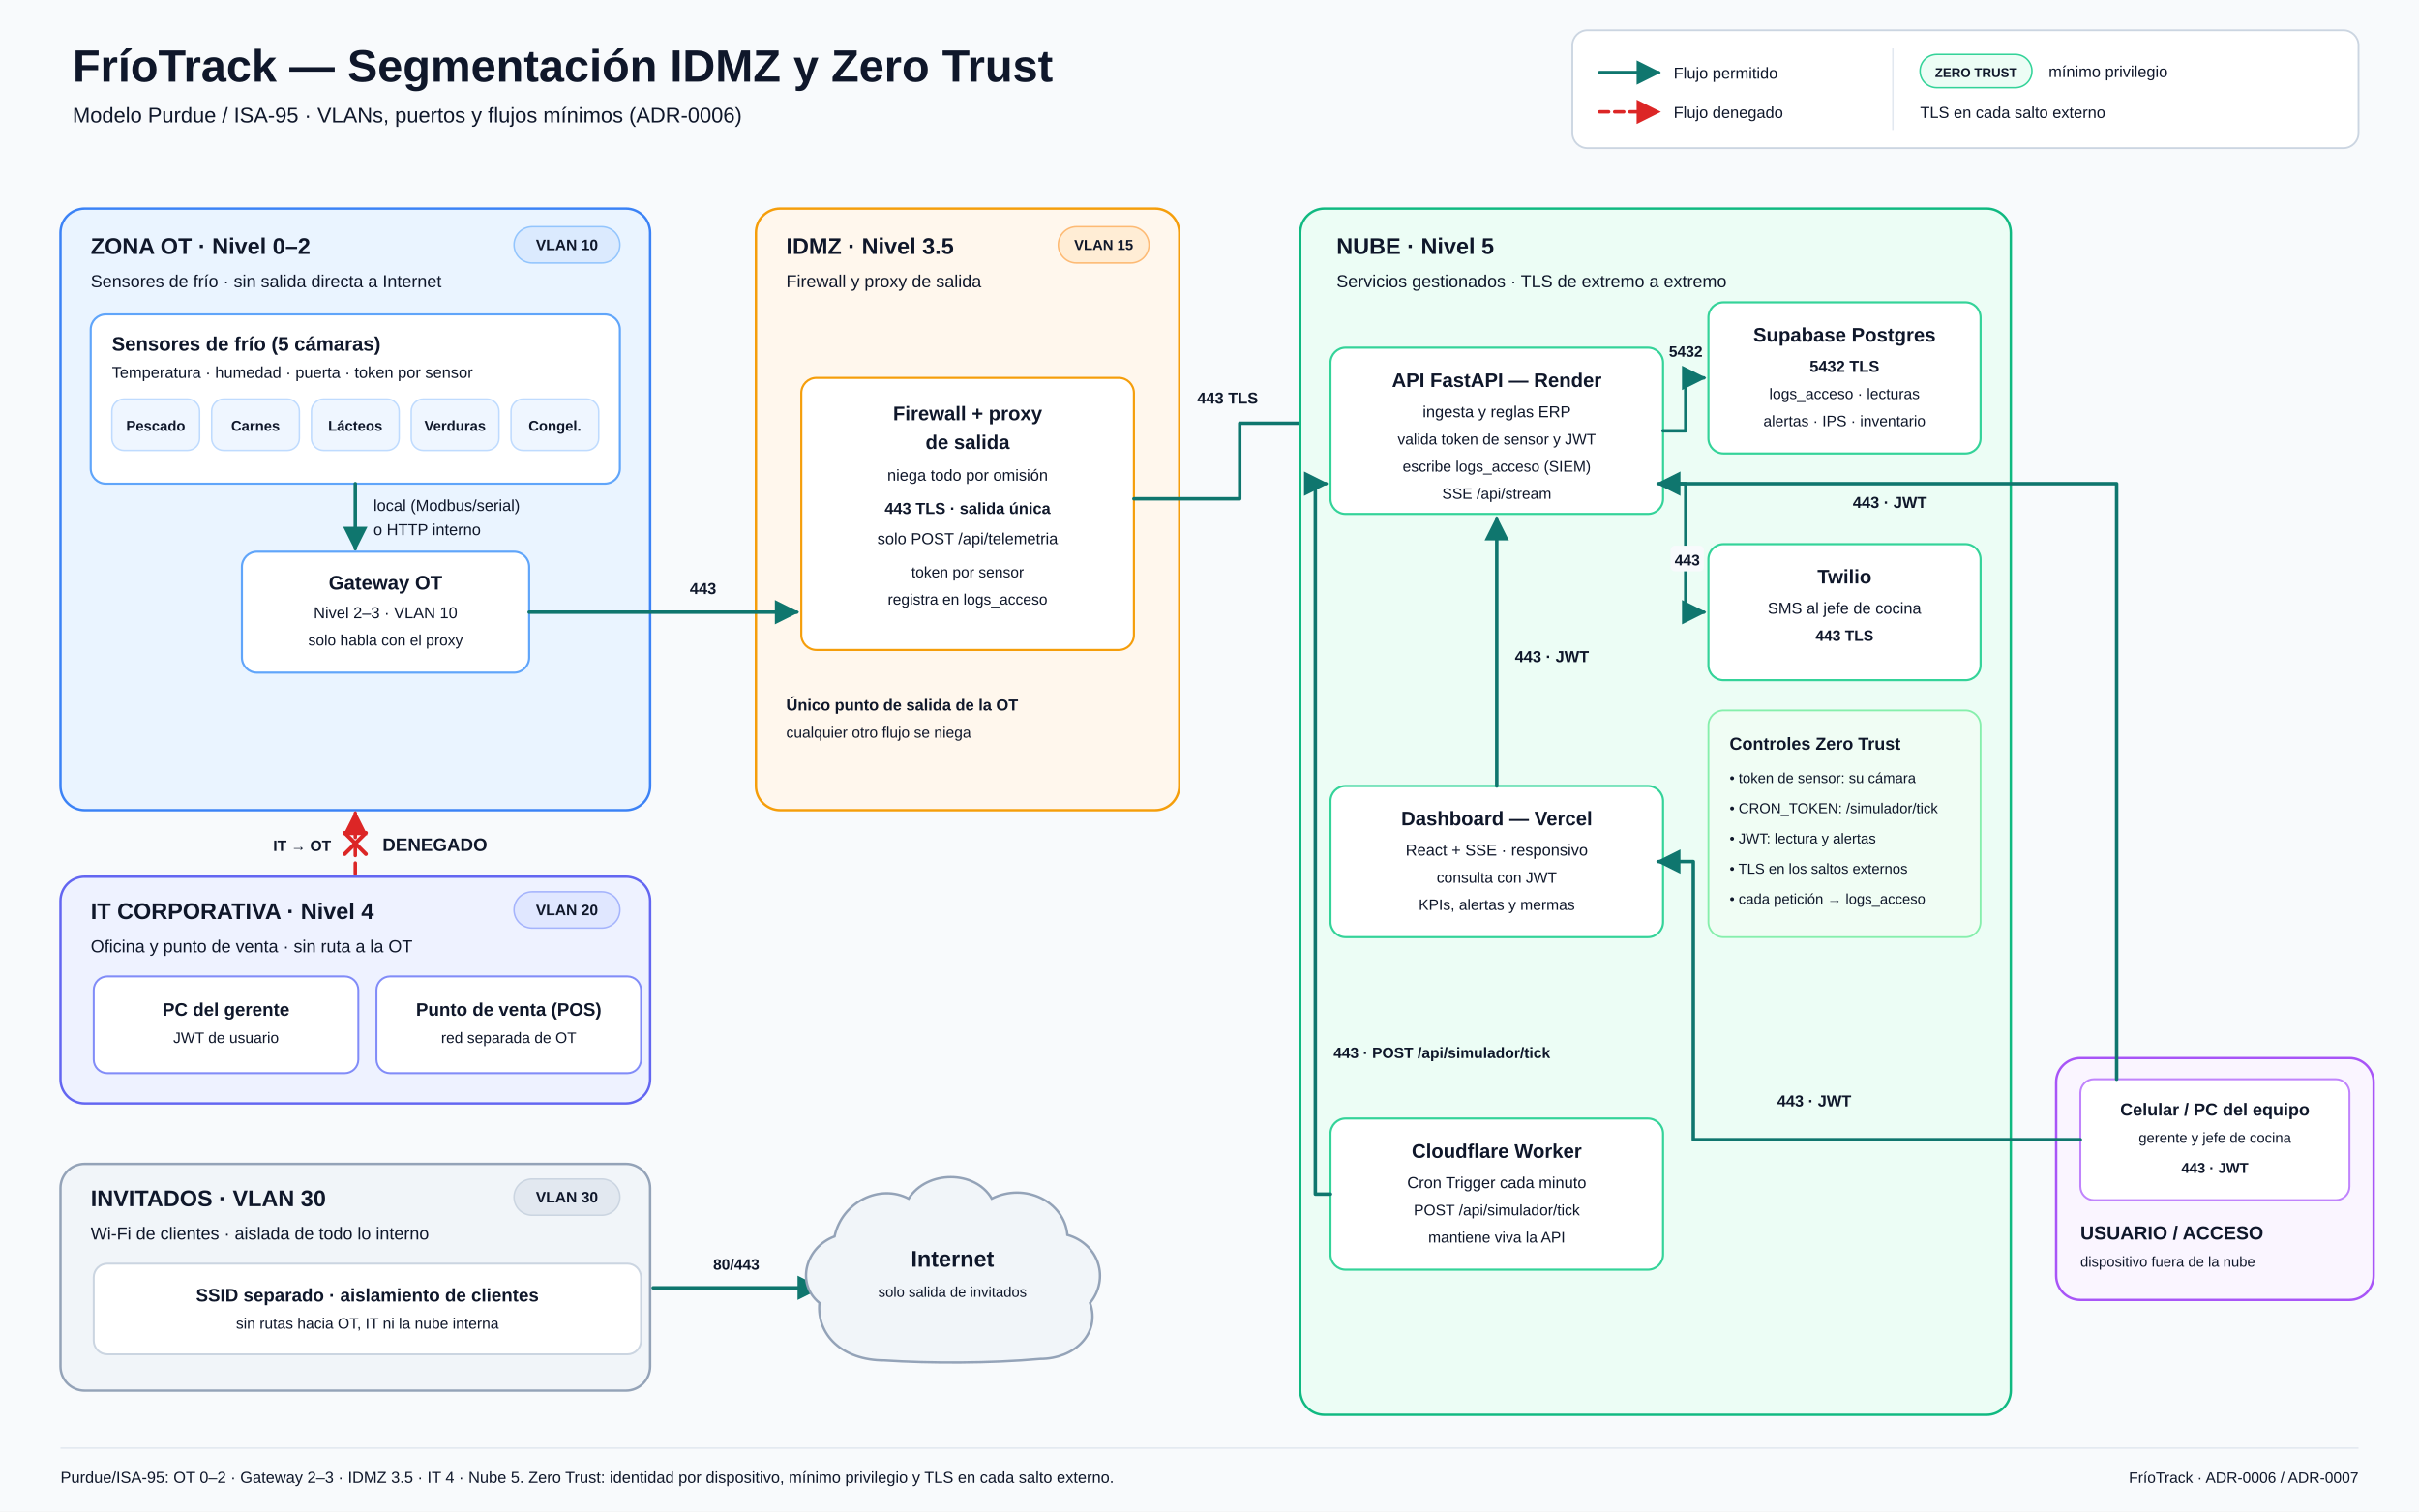
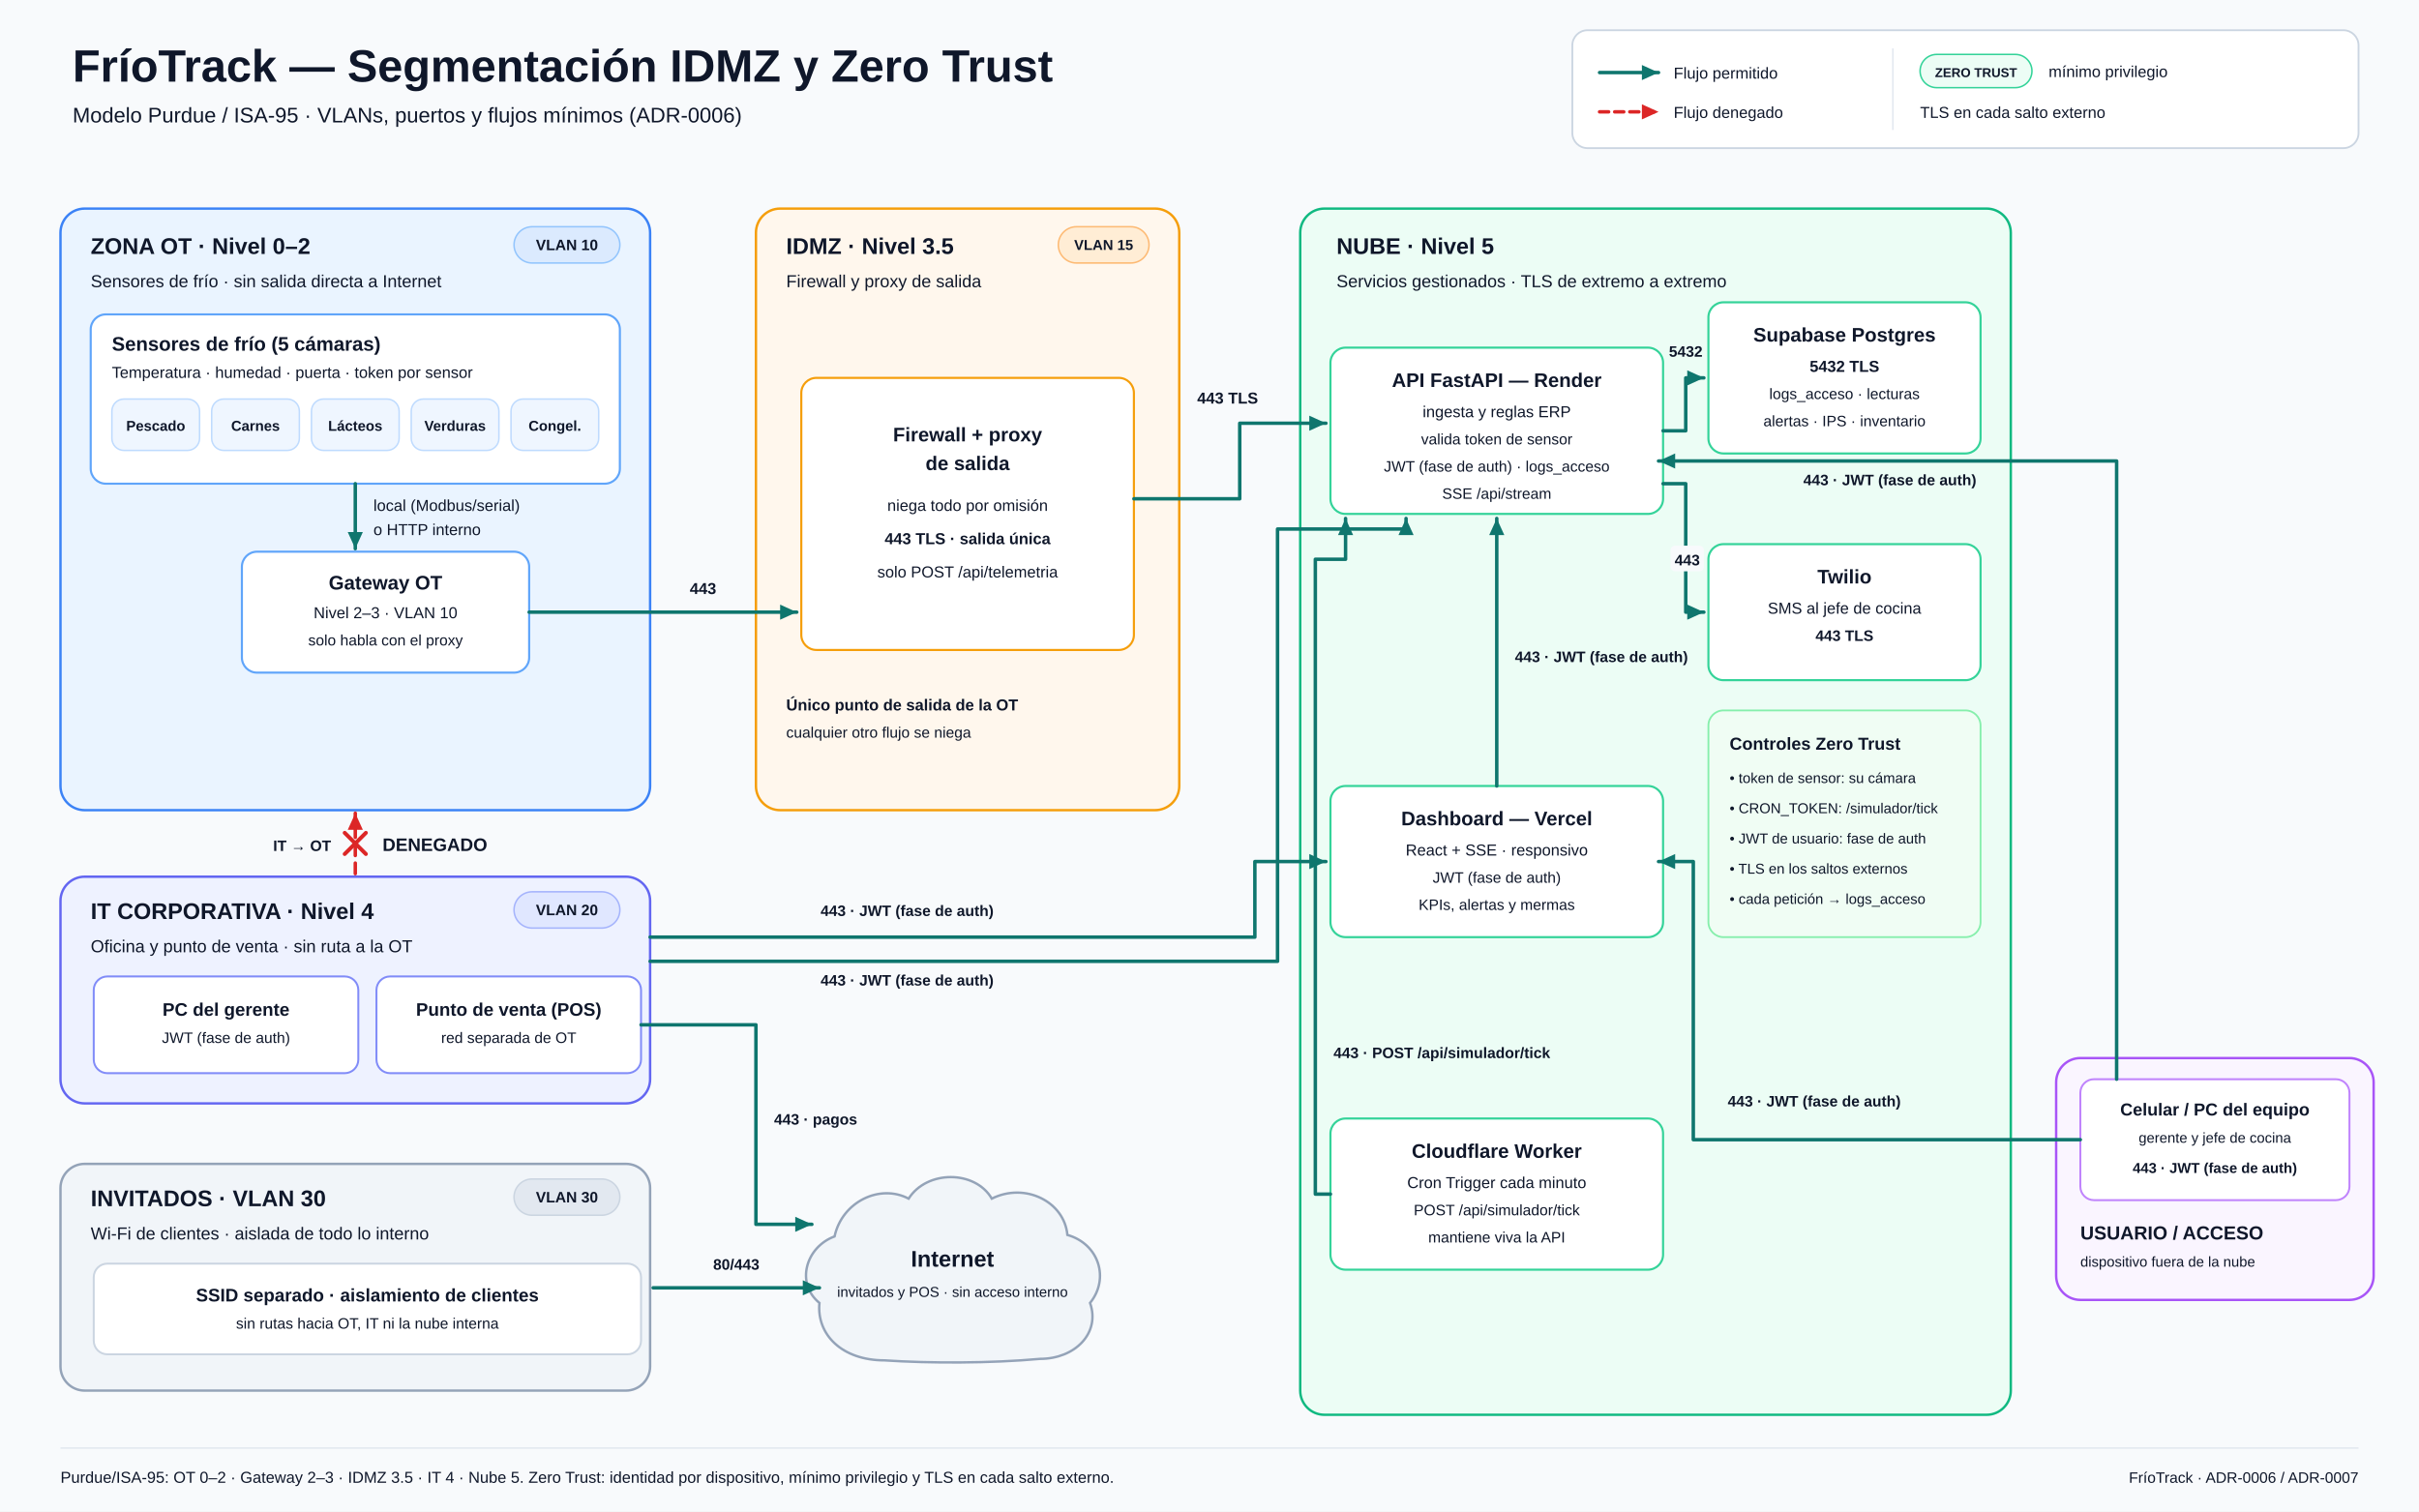
<svg xmlns="http://www.w3.org/2000/svg" width="1600" height="1000" viewBox="0 0 1600 1000">
  <defs>
-     <marker id="arrow-ok" viewBox="0 0 10 10" refX="9" refY="5" markerWidth="7" markerHeight="7" orient="auto-start-reverse">
-       <path d="M 0 0 L 10 5 L 0 10 z" fill="#0f766e" />
-     </marker>
-     <marker id="arrow-deny" viewBox="0 0 10 10" refX="9" refY="5" markerWidth="7" markerHeight="7" orient="auto-start-reverse">
-       <path d="M 0 0 L 10 5 L 0 10 z" fill="#dc2626" />
-     </marker>
    <style>
    text { font-family: Arial, Helvetica, sans-serif; fill: #0f172a; }
  </style>
  </defs>
  <rect width="1600" height="1000" fill="#f8fafc" />
  <text x="48" y="54" font-size="30" font-weight="700" fill="#0f172a" text-anchor="start">FríoTrack — Segmentación IDMZ y Zero Trust</text>
  <text x="48" y="81" font-size="14" font-weight="400" fill="#475569" text-anchor="start">Modelo Purdue / ISA-95 · VLANs, puertos y flujos mínimos (ADR-0006)</text>
  <rect x="1040" y="20" width="520" height="78" rx="10" fill="#ffffff" stroke="#cbd5e1" stroke-width="1.2" />
-   <path d="M1058,48 H1097" fill="none" stroke="#0f766e" stroke-width="2.3" stroke-linecap="round" stroke-linejoin="round" marker-end="url(#arrow-ok)" />
  <text x="1107" y="52" font-size="10.5" font-weight="400" fill="#334155" text-anchor="start">Flujo permitido</text>
-   <path d="M1058,74 H1097" fill="none" stroke="#dc2626" stroke-width="2.3" stroke-linecap="round" stroke-linejoin="round" stroke-dasharray="6 4" marker-end="url(#arrow-deny)" />
  <text x="1107" y="78" font-size="10.5" font-weight="400" fill="#334155" text-anchor="start">Flujo denegado</text>
  <line x1="1252" y1="32" x2="1252" y2="86" stroke="#e2e8f0" stroke-width="1" />
  <rect x="1270" y="36" width="74" height="22" rx="11" fill="#ecfdf5" stroke="#34d399" stroke-width="1" />
  <text x="1307" y="51" font-size="8.5" font-weight="700" fill="#047857" text-anchor="middle">ZERO TRUST</text>
  <text x="1355" y="51" font-size="10.5" font-weight="400" fill="#334155" text-anchor="start">mínimo privilegio</text>
  <text x="1270" y="78" font-size="10.5" font-weight="400" fill="#334155" text-anchor="start">TLS en cada salto externo</text>
  <rect x="40" y="138" width="390" height="398" rx="16" fill="#eaf4ff" stroke="#3b82f6" stroke-width="1.6" />
  <text x="60" y="168" font-size="15" font-weight="700" fill="#1e3a8a" text-anchor="start">ZONA OT · Nivel 0–2</text>
  <rect x="340" y="150" width="70" height="24" rx="12.0" fill="#dbeafe" stroke="#93c5fd" stroke-width="1" />
  <text x="375.0" y="165.5" font-size="10" font-weight="700" fill="#1d4ed8" text-anchor="middle">VLAN 10</text>
  <text x="60" y="190" font-size="11.5" font-weight="400" fill="#334155" text-anchor="start">Sensores de frío · sin salida directa a Internet</text>
  <rect x="60" y="208" width="350" height="112" rx="10" fill="#ffffff" stroke="#60a5fa" stroke-width="1.4" />
  <text x="74" y="232" font-size="13" font-weight="700" fill="#0f172a" text-anchor="start">Sensores de frío (5 cámaras)</text>
  <text x="74" y="250" font-size="10.5" font-weight="400" fill="#475569" text-anchor="start">Temperatura · humedad · puerta · token por sensor</text>
  <rect x="74" y="264" width="58" height="34" rx="8" fill="#eff6ff" stroke="#bfdbfe" stroke-width="1" />
  <text x="103" y="285" font-size="9.5" font-weight="600" fill="#1e40af" text-anchor="middle">Pescado</text>
  <rect x="140" y="264" width="58" height="34" rx="8" fill="#eff6ff" stroke="#bfdbfe" stroke-width="1" />
  <text x="169" y="285" font-size="9.5" font-weight="600" fill="#1e40af" text-anchor="middle">Carnes</text>
  <rect x="206" y="264" width="58" height="34" rx="8" fill="#eff6ff" stroke="#bfdbfe" stroke-width="1" />
  <text x="235" y="285" font-size="9.5" font-weight="600" fill="#1e40af" text-anchor="middle">Lácteos</text>
  <rect x="272" y="264" width="58" height="34" rx="8" fill="#eff6ff" stroke="#bfdbfe" stroke-width="1" />
  <text x="301" y="285" font-size="9.5" font-weight="600" fill="#1e40af" text-anchor="middle">Verduras</text>
  <rect x="338" y="264" width="58" height="34" rx="8" fill="#eff6ff" stroke="#bfdbfe" stroke-width="1" />
  <text x="367" y="285" font-size="9.5" font-weight="600" fill="#1e40af" text-anchor="middle">Congel.</text>
-   <path d="M235,320 V363" fill="none" stroke="#0f766e" stroke-width="2.3" stroke-linecap="round" stroke-linejoin="round" marker-end="url(#arrow-ok)" />
  <text x="247" y="338" font-size="10.5" font-weight="400" fill="#475569" text-anchor="start">local (Modbus/serial)</text>
  <text x="247" y="354" font-size="10.5" font-weight="400" fill="#475569" text-anchor="start">o HTTP interno</text>
  <rect x="160" y="365" width="190" height="80" rx="10" fill="#ffffff" stroke="#60a5fa" stroke-width="1.4" />
  <text x="255" y="390" font-size="13" font-weight="700" fill="#0f172a" text-anchor="middle">Gateway OT</text>
  <text x="255" y="409" font-size="10.5" font-weight="400" fill="#475569" text-anchor="middle">Nivel 2–3 · VLAN 10</text>
  <text x="255" y="427" font-size="10" font-weight="400" fill="#475569" text-anchor="middle">solo habla con el proxy</text>
  <rect x="500" y="138" width="280" height="398" rx="16" fill="#fff7ed" stroke="#f59e0b" stroke-width="1.6" />
  <text x="520" y="168" font-size="15" font-weight="700" fill="#92400e" text-anchor="start">IDMZ · Nivel 3.5</text>
  <rect x="700" y="150" width="60" height="24" rx="12.0" fill="#ffedd5" stroke="#fdba74" stroke-width="1" />
  <text x="730.0" y="165.325" font-size="9.5" font-weight="700" fill="#9a3412" text-anchor="middle">VLAN 15</text>
  <text x="520" y="190" font-size="11.5" font-weight="400" fill="#7c2d12" text-anchor="start">Firewall y proxy de salida</text>
  <rect x="530" y="250" width="220" height="180" rx="10" fill="#ffffff" stroke="#f59e0b" stroke-width="1.4" />
-   <text x="640" y="278" font-size="13" font-weight="700" fill="#0f172a" text-anchor="middle">Firewall + proxy</text>
-   <text x="640" y="297" font-size="13" font-weight="700" fill="#0f172a" text-anchor="middle">de salida</text>
-   <text x="640" y="318" font-size="10.5" font-weight="400" fill="#475569" text-anchor="middle">niega todo por omisión</text>
-   <text x="640" y="340" font-size="10.5" font-weight="700" fill="#92400e" text-anchor="middle">443 TLS · salida única</text>
-   <text x="640" y="360" font-size="10.5" font-weight="400" fill="#475569" text-anchor="middle">solo POST /api/telemetria</text>
-   <text x="640" y="382" font-size="10" font-weight="400" fill="#475569" text-anchor="middle">token por sensor</text>
-   <text x="640" y="400" font-size="10" font-weight="400" fill="#475569" text-anchor="middle">registra en logs_acceso</text>
+   <text x="640" y="292" font-size="13" font-weight="700" fill="#0f172a" text-anchor="middle">Firewall + proxy</text>
+   <text x="640" y="311" font-size="13" font-weight="700" fill="#0f172a" text-anchor="middle">de salida</text>
+   <text x="640" y="338" font-size="10.5" font-weight="400" fill="#475569" text-anchor="middle">niega todo por omisión</text>
+   <text x="640" y="360" font-size="10.5" font-weight="700" fill="#92400e" text-anchor="middle">443 TLS · salida única</text>
+   <text x="640" y="382" font-size="10.5" font-weight="400" fill="#475569" text-anchor="middle">solo POST /api/telemetria</text>
  <text x="520" y="470" font-size="10.5" font-weight="600" fill="#92400e" text-anchor="start">Único punto de salida de la OT</text>
  <text x="520" y="488" font-size="10" font-weight="400" fill="#92400e" text-anchor="start">cualquier otro flujo se niega</text>
-   <path d="M350,405 H527" fill="none" stroke="#0f766e" stroke-width="2.3" stroke-linecap="round" stroke-linejoin="round" marker-end="url(#arrow-ok)" />
  <text x="465" y="393" font-size="10.5" font-weight="700" fill="#0f766e" text-anchor="middle">443</text>
-   <path d="M750,330 H820 V280 H897" fill="none" stroke="#0f766e" stroke-width="2.3" stroke-linecap="round" stroke-linejoin="round" marker-end="url(#arrow-ok)" />
  <text x="812" y="267" font-size="10.5" font-weight="700" fill="#0f766e" text-anchor="middle">443 TLS</text>
  <rect x="40" y="580" width="390" height="150" rx="16" fill="#eef2ff" stroke="#6366f1" stroke-width="1.6" />
  <text x="60" y="608" font-size="15" font-weight="700" fill="#3730a3" text-anchor="start">IT CORPORATIVA · Nivel 4</text>
  <rect x="340" y="590" width="70" height="24" rx="12.0" fill="#e0e7ff" stroke="#a5b4fc" stroke-width="1" />
  <text x="375.0" y="605.5" font-size="10" font-weight="700" fill="#4338ca" text-anchor="middle">VLAN 20</text>
  <text x="60" y="630" font-size="11.5" font-weight="400" fill="#3730a3" text-anchor="start">Oficina y punto de venta · sin ruta a la OT</text>
  <rect x="62" y="646" width="175" height="64" rx="9" fill="#ffffff" stroke="#818cf8" stroke-width="1.3" />
  <text x="149.5" y="672" font-size="12" font-weight="700" fill="#0f172a" text-anchor="middle">PC del gerente</text>
-   <text x="149.5" y="690" font-size="10" font-weight="400" fill="#475569" text-anchor="middle">JWT de usuario</text>
+   <text x="149.5" y="690" font-size="10" font-weight="400" fill="#475569" text-anchor="middle">JWT (fase de auth)</text>
  <rect x="249" y="646" width="175" height="64" rx="9" fill="#ffffff" stroke="#818cf8" stroke-width="1.3" />
  <text x="336.5" y="672" font-size="12" font-weight="700" fill="#0f172a" text-anchor="middle">Punto de venta (POS)</text>
  <text x="336.5" y="690" font-size="10" font-weight="400" fill="#475569" text-anchor="middle">red separada de OT</text>
-   <path d="M235,578 V538" fill="none" stroke="#dc2626" stroke-width="2.3" stroke-linecap="round" stroke-linejoin="round" stroke-dasharray="7 5" marker-end="url(#arrow-deny)" />
-   <line x1="228" y1="551" x2="242" y2="565" stroke="#dc2626" stroke-width="2.6" stroke-linecap="round" />
-   <line x1="242" y1="551" x2="228" y2="565" stroke="#dc2626" stroke-width="2.6" stroke-linecap="round" />
  <text x="253" y="563" font-size="12" font-weight="700" fill="#dc2626" text-anchor="start">DENEGADO</text>
  <text x="219" y="563" font-size="10" font-weight="700" fill="#dc2626" text-anchor="end">IT → OT</text>
+   <text x="600" y="606" font-size="10" font-weight="700" fill="#0f766e" text-anchor="middle">443 · JWT (fase de auth)</text>
+   <text x="600" y="652" font-size="10" font-weight="700" fill="#0f766e" text-anchor="middle">443 · JWT (fase de auth)</text>
  <rect x="40" y="770" width="390" height="150" rx="16" fill="#f1f5f9" stroke="#94a3b8" stroke-width="1.6" />
  <text x="60" y="798" font-size="15" font-weight="700" fill="#334155" text-anchor="start">INVITADOS · VLAN 30</text>
  <rect x="340" y="780" width="70" height="24" rx="12.0" fill="#e2e8f0" stroke="#cbd5e1" stroke-width="1" />
  <text x="375.0" y="795.5" font-size="10" font-weight="700" fill="#334155" text-anchor="middle">VLAN 30</text>
  <text x="60" y="820" font-size="11.5" font-weight="400" fill="#475569" text-anchor="start">Wi-Fi de clientes · aislada de todo lo interno</text>
  <rect x="62" y="836" width="362" height="60" rx="9" fill="#ffffff" stroke="#cbd5e1" stroke-width="1.3" />
  <text x="243" y="861" font-size="12" font-weight="700" fill="#0f172a" text-anchor="middle">SSID separado · aislamiento de clientes</text>
  <text x="243" y="879" font-size="10" font-weight="400" fill="#475569" text-anchor="middle">sin rutas hacia OT, IT ni la nube interna</text>
-   <path d="M432,852 H542" fill="none" stroke="#0f766e" stroke-width="2.3" stroke-linecap="round" stroke-linejoin="round" marker-end="url(#arrow-ok)" />
  <text x="487" y="840" font-size="10" font-weight="700" fill="#475569" text-anchor="middle">80/443</text>
+   <text x="512" y="744" font-size="10" font-weight="700" fill="#475569" text-anchor="start">443 · pagos</text>
  <path d="M585,900 C557,900 540,883 542,862 C526,849 533,825 552,818 C557,795 582,783 601,793 C613,774 645,774 656,793 C678,782 704,795 706,817 C727,823 734,846 721,862 C728,882 711,899 688,899 C655,902 615,902 585,900 Z" fill="#f1f5f9" stroke="#94a3b8" stroke-width="1.6" />
  <text x="630" y="838" font-size="15" font-weight="700" fill="#334155" text-anchor="middle">Internet</text>
-   <text x="630" y="858" font-size="9.5" font-weight="400" fill="#475569" text-anchor="middle">solo salida de invitados</text>
+   <text x="630" y="858" font-size="9.5" font-weight="400" fill="#475569" text-anchor="middle">invitados y POS · sin acceso interno</text>
  <rect x="860" y="138" width="470" height="798" rx="16" fill="#ecfdf5" stroke="#10b981" stroke-width="1.6" />
  <text x="884" y="168" font-size="15" font-weight="700" fill="#065f46" text-anchor="start">NUBE · Nivel 5</text>
  <text x="884" y="190" font-size="11.5" font-weight="400" fill="#065f46" text-anchor="start">Servicios gestionados · TLS de extremo a extremo</text>
  <rect x="880" y="230" width="220" height="110" rx="10" fill="#ffffff" stroke="#34d399" stroke-width="1.4" />
  <text x="990" y="256" font-size="13" font-weight="700" fill="#0f172a" text-anchor="middle">API FastAPI — Render</text>
  <text x="990" y="276" font-size="10.5" font-weight="400" fill="#475569" text-anchor="middle">ingesta y reglas ERP</text>
-   <text x="990" y="294" font-size="10" font-weight="400" fill="#475569" text-anchor="middle">valida token de sensor y JWT</text>
-   <text x="990" y="312" font-size="10" font-weight="400" fill="#475569" text-anchor="middle">escribe logs_acceso (SIEM)</text>
+   <text x="990" y="294" font-size="10" font-weight="400" fill="#475569" text-anchor="middle">valida token de sensor</text>
+   <text x="990" y="312" font-size="10" font-weight="400" fill="#475569" text-anchor="middle">JWT (fase de auth) · logs_acceso</text>
  <text x="990" y="330" font-size="10" font-weight="400" fill="#475569" text-anchor="middle">SSE /api/stream</text>
  <rect x="1130" y="200" width="180" height="100" rx="10" fill="#ffffff" stroke="#34d399" stroke-width="1.4" />
  <text x="1220" y="226" font-size="13" font-weight="700" fill="#0f172a" text-anchor="middle">Supabase Postgres</text>
  <text x="1220" y="246" font-size="10.5" font-weight="700" fill="#047857" text-anchor="middle">5432 TLS</text>
  <text x="1220" y="264" font-size="10" font-weight="400" fill="#475569" text-anchor="middle">logs_acceso · lecturas</text>
  <text x="1220" y="282" font-size="10" font-weight="400" fill="#475569" text-anchor="middle">alertas · IPS · inventario</text>
  <rect x="1130" y="360" width="180" height="90" rx="10" fill="#ffffff" stroke="#34d399" stroke-width="1.4" />
  <text x="1220" y="386" font-size="13" font-weight="700" fill="#0f172a" text-anchor="middle">Twilio</text>
  <text x="1220" y="406" font-size="10.5" font-weight="400" fill="#475569" text-anchor="middle">SMS al jefe de cocina</text>
  <text x="1220" y="424" font-size="10" font-weight="700" fill="#047857" text-anchor="middle">443 TLS</text>
  <rect x="880" y="520" width="220" height="100" rx="10" fill="#ffffff" stroke="#34d399" stroke-width="1.4" />
  <text x="990" y="546" font-size="13" font-weight="700" fill="#0f172a" text-anchor="middle">Dashboard — Vercel</text>
  <text x="990" y="566" font-size="10.5" font-weight="400" fill="#475569" text-anchor="middle">React + SSE · responsivo</text>
-   <text x="990" y="584" font-size="10" font-weight="400" fill="#475569" text-anchor="middle">consulta con JWT</text>
+   <text x="990" y="584" font-size="10" font-weight="400" fill="#475569" text-anchor="middle">JWT (fase de auth)</text>
  <text x="990" y="602" font-size="10" font-weight="400" fill="#475569" text-anchor="middle">KPIs, alertas y mermas</text>
  <rect x="880" y="740" width="220" height="100" rx="10" fill="#ffffff" stroke="#34d399" stroke-width="1.4" />
  <text x="990" y="766" font-size="13" font-weight="700" fill="#0f172a" text-anchor="middle">Cloudflare Worker</text>
  <text x="990" y="786" font-size="10.5" font-weight="400" fill="#475569" text-anchor="middle">Cron Trigger cada minuto</text>
  <text x="990" y="804" font-size="10" font-weight="400" fill="#475569" text-anchor="middle">POST /api/simulador/tick</text>
  <text x="990" y="822" font-size="10" font-weight="400" fill="#475569" text-anchor="middle">mantiene viva la API</text>
-   <path d="M1100,285 H1115 V250 H1127" fill="none" stroke="#0f766e" stroke-width="2.3" stroke-linecap="round" stroke-linejoin="round" marker-end="url(#arrow-ok)" />
  <text x="1115" y="236" font-size="10" font-weight="700" fill="#0f766e" text-anchor="middle">5432</text>
-   <path d="M1100,320 H1115 V405 H1127" fill="none" stroke="#0f766e" stroke-width="2.3" stroke-linecap="round" stroke-linejoin="round" marker-end="url(#arrow-ok)" />
-   <rect x="1105" y="361" width="22" height="17" rx="3" fill="#f8fafc" stroke="none" />
-   <text x="1116" y="374" font-size="10" font-weight="700" fill="#0f766e" text-anchor="middle">443</text>
-   <path d="M990,520 V343" fill="none" stroke="#0f766e" stroke-width="2.3" stroke-linecap="round" stroke-linejoin="round" marker-end="url(#arrow-ok)" />
-   <text x="1002" y="438" font-size="10.5" font-weight="700" fill="#0f766e" text-anchor="start">443 · JWT</text>
-   <path d="M880,790 H870 V320 H877" fill="none" stroke="#0f766e" stroke-width="2.3" stroke-linecap="round" stroke-linejoin="round" marker-end="url(#arrow-ok)" />
+   <text x="1002" y="438" font-size="10" font-weight="700" fill="#0f766e" text-anchor="start">443 · JWT (fase de auth)</text>
  <text x="882" y="700" font-size="10" font-weight="700" fill="#0f766e" text-anchor="start">443 · POST /api/simulador/tick</text>
  <rect x="1130" y="470" width="180" height="150" rx="10" fill="#f0fdf4" stroke="#86efac" stroke-width="1.2" />
  <text x="1144" y="496" font-size="11.5" font-weight="700" fill="#065f46" text-anchor="start">Controles Zero Trust</text>
  <text x="1144" y="518" font-size="9.5" font-weight="400" fill="#334155" text-anchor="start">•  token de sensor: su cámara</text>
  <text x="1144" y="538" font-size="9.5" font-weight="400" fill="#334155" text-anchor="start">•  CRON_TOKEN: /simulador/tick</text>
-   <text x="1144" y="558" font-size="9.5" font-weight="400" fill="#334155" text-anchor="start">•  JWT: lectura y alertas</text>
+   <text x="1144" y="558" font-size="9.5" font-weight="400" fill="#334155" text-anchor="start">•  JWT de usuario: fase de auth</text>
  <text x="1144" y="578" font-size="9.5" font-weight="400" fill="#334155" text-anchor="start">•  TLS en los saltos externos</text>
  <text x="1144" y="598" font-size="9.5" font-weight="400" fill="#334155" text-anchor="start">•  cada petición → logs_acceso</text>
  <rect x="1360" y="700" width="210" height="160" rx="16" fill="#faf5ff" stroke="#a855f7" stroke-width="1.6" />
  <rect x="1376" y="714" width="178" height="80" rx="9" fill="#ffffff" stroke="#c084fc" stroke-width="1.3" />
  <text x="1465" y="738" font-size="11.5" font-weight="700" fill="#0f172a" text-anchor="middle">Celular / PC del equipo</text>
  <text x="1465" y="756" font-size="9.5" font-weight="400" fill="#475569" text-anchor="middle">gerente y jefe de cocina</text>
-   <text x="1465" y="776" font-size="9.5" font-weight="700" fill="#6b21a8" text-anchor="middle">443 · JWT</text>
+   <text x="1465" y="776" font-size="9.5" font-weight="700" fill="#6b21a8" text-anchor="middle">443 · JWT (fase de auth)</text>
  <text x="1376" y="820" font-size="12.5" font-weight="700" fill="#6b21a8" text-anchor="start">USUARIO / ACCESO</text>
  <text x="1376" y="838" font-size="9.5" font-weight="400" fill="#6b21a8" text-anchor="start">dispositivo fuera de la nube</text>
-   <path d="M1376,754 H1120 V570 H1097" fill="none" stroke="#0f766e" stroke-width="2.3" stroke-linecap="round" stroke-linejoin="round" marker-end="url(#arrow-ok)" />
-   <text x="1200" y="732" font-size="10.5" font-weight="700" fill="#0f766e" text-anchor="middle">443 · JWT</text>
-   <path d="M1400,714 V320 H1097" fill="none" stroke="#0f766e" stroke-width="2.3" stroke-linecap="round" stroke-linejoin="round" marker-end="url(#arrow-ok)" />
-   <text x="1250" y="336" font-size="10.5" font-weight="700" fill="#0f766e" text-anchor="middle">443 · JWT</text>
+   <text x="1200" y="732" font-size="10" font-weight="700" fill="#0f766e" text-anchor="middle">443 · JWT (fase de auth)</text>
+   <text x="1250" y="321" font-size="10" font-weight="700" fill="#0f766e" text-anchor="middle">443 · JWT (fase de auth)</text>
  <line x1="40" y1="958" x2="1560" y2="958" stroke="#e2e8f0" stroke-width="1" />
  <text x="40" y="981" font-size="10.5" font-weight="400" fill="#64748b" text-anchor="start">Purdue/ISA-95: OT 0–2 · Gateway 2–3 · IDMZ 3.5 · IT 4 · Nube 5. Zero Trust: identidad por dispositivo, mínimo privilegio y TLS en cada salto externo.</text>
  <text x="1560" y="981" font-size="10" font-weight="400" fill="#94a3b8" text-anchor="end">FríoTrack · ADR-0006 / ADR-0007</text>
+   <path d="M1058,48 H1097" fill="none" stroke="#0f766e" stroke-width="2.3" stroke-linecap="round" stroke-linejoin="round" />
+   <polygon points="1097.00,48.00 1086.00,53.00 1086.00,43.00" fill="#0f766e" />
+   <path d="M1058,74 H1097" fill="none" stroke="#dc2626" stroke-width="2.3" stroke-linecap="round" stroke-linejoin="round" stroke-dasharray="6 4" />
+   <polygon points="1097.00,74.00 1086.00,79.00 1086.00,69.00" fill="#dc2626" />
+   <path d="M235,320 V363" fill="none" stroke="#0f766e" stroke-width="2.3" stroke-linecap="round" stroke-linejoin="round" />
+   <polygon points="235.00,363.00 230.00,352.00 240.00,352.00" fill="#0f766e" />
+   <path d="M350,405 H527" fill="none" stroke="#0f766e" stroke-width="2.3" stroke-linecap="round" stroke-linejoin="round" />
+   <polygon points="527.00,405.00 516.00,410.00 516.00,400.00" fill="#0f766e" />
+   <path d="M750,330 H820 V280 H877" fill="none" stroke="#0f766e" stroke-width="2.3" stroke-linecap="round" stroke-linejoin="round" />
+   <polygon points="877.00,280.00 866.00,285.00 866.00,275.00" fill="#0f766e" />
+   <path d="M235,578 V538" fill="none" stroke="#dc2626" stroke-width="2.3" stroke-linecap="round" stroke-linejoin="round" stroke-dasharray="7 5" />
+   <polygon points="235.00,538.00 240.00,549.00 230.00,549.00" fill="#dc2626" />
+   <path d="M430,620 H830 V570 H877" fill="none" stroke="#0f766e" stroke-width="2.3" stroke-linecap="round" stroke-linejoin="round" />
+   <polygon points="877.00,570.00 866.00,575.00 866.00,565.00" fill="#0f766e" />
+   <path d="M430,636 H845 V350 H930 V343" fill="none" stroke="#0f766e" stroke-width="2.3" stroke-linecap="round" stroke-linejoin="round" />
+   <polygon points="930.00,343.00 935.00,354.00 925.00,354.00" fill="#0f766e" />
+   <path d="M432,852 H542" fill="none" stroke="#0f766e" stroke-width="2.3" stroke-linecap="round" stroke-linejoin="round" />
+   <polygon points="542.00,852.00 531.00,857.00 531.00,847.00" fill="#0f766e" />
+   <path d="M424,678 H500 V810 H537" fill="none" stroke="#0f766e" stroke-width="2.3" stroke-linecap="round" stroke-linejoin="round" />
+   <polygon points="537.00,810.00 526.00,815.00 526.00,805.00" fill="#0f766e" />
+   <path d="M1100,285 H1115 V250 H1127" fill="none" stroke="#0f766e" stroke-width="2.3" stroke-linecap="round" stroke-linejoin="round" />
+   <polygon points="1127.00,250.00 1116.00,255.00 1116.00,245.00" fill="#0f766e" />
+   <path d="M1100,320 H1115 V405 H1127" fill="none" stroke="#0f766e" stroke-width="2.3" stroke-linecap="round" stroke-linejoin="round" />
+   <polygon points="1127.00,405.00 1116.00,410.00 1116.00,400.00" fill="#0f766e" />
+   <path d="M990,520 V343" fill="none" stroke="#0f766e" stroke-width="2.3" stroke-linecap="round" stroke-linejoin="round" />
+   <polygon points="990.00,343.00 995.00,354.00 985.00,354.00" fill="#0f766e" />
+   <path d="M880,790 H870 V370 H890 V343" fill="none" stroke="#0f766e" stroke-width="2.3" stroke-linecap="round" stroke-linejoin="round" />
+   <polygon points="890.00,343.00 895.00,354.00 885.00,354.00" fill="#0f766e" />
+   <path d="M1376,754 H1120 V570 H1097" fill="none" stroke="#0f766e" stroke-width="2.3" stroke-linecap="round" stroke-linejoin="round" />
+   <polygon points="1097.00,570.00 1108.00,565.00 1108.00,575.00" fill="#0f766e" />
+   <path d="M1400,714 V305 H1097" fill="none" stroke="#0f766e" stroke-width="2.3" stroke-linecap="round" stroke-linejoin="round" />
+   <polygon points="1097.00,305.00 1108.00,300.00 1108.00,310.00" fill="#0f766e" />
+   <line x1="228" y1="551" x2="242" y2="565" stroke="#dc2626" stroke-width="2.6" stroke-linecap="round" />
+   <line x1="242" y1="551" x2="228" y2="565" stroke="#dc2626" stroke-width="2.6" stroke-linecap="round" />
+   <rect x="1105" y="361" width="22" height="17" rx="3" fill="#f8fafc" stroke="none" />
+   <text x="1116" y="374" font-size="10" font-weight="700" fill="#0f766e" text-anchor="middle">443</text>
</svg>
